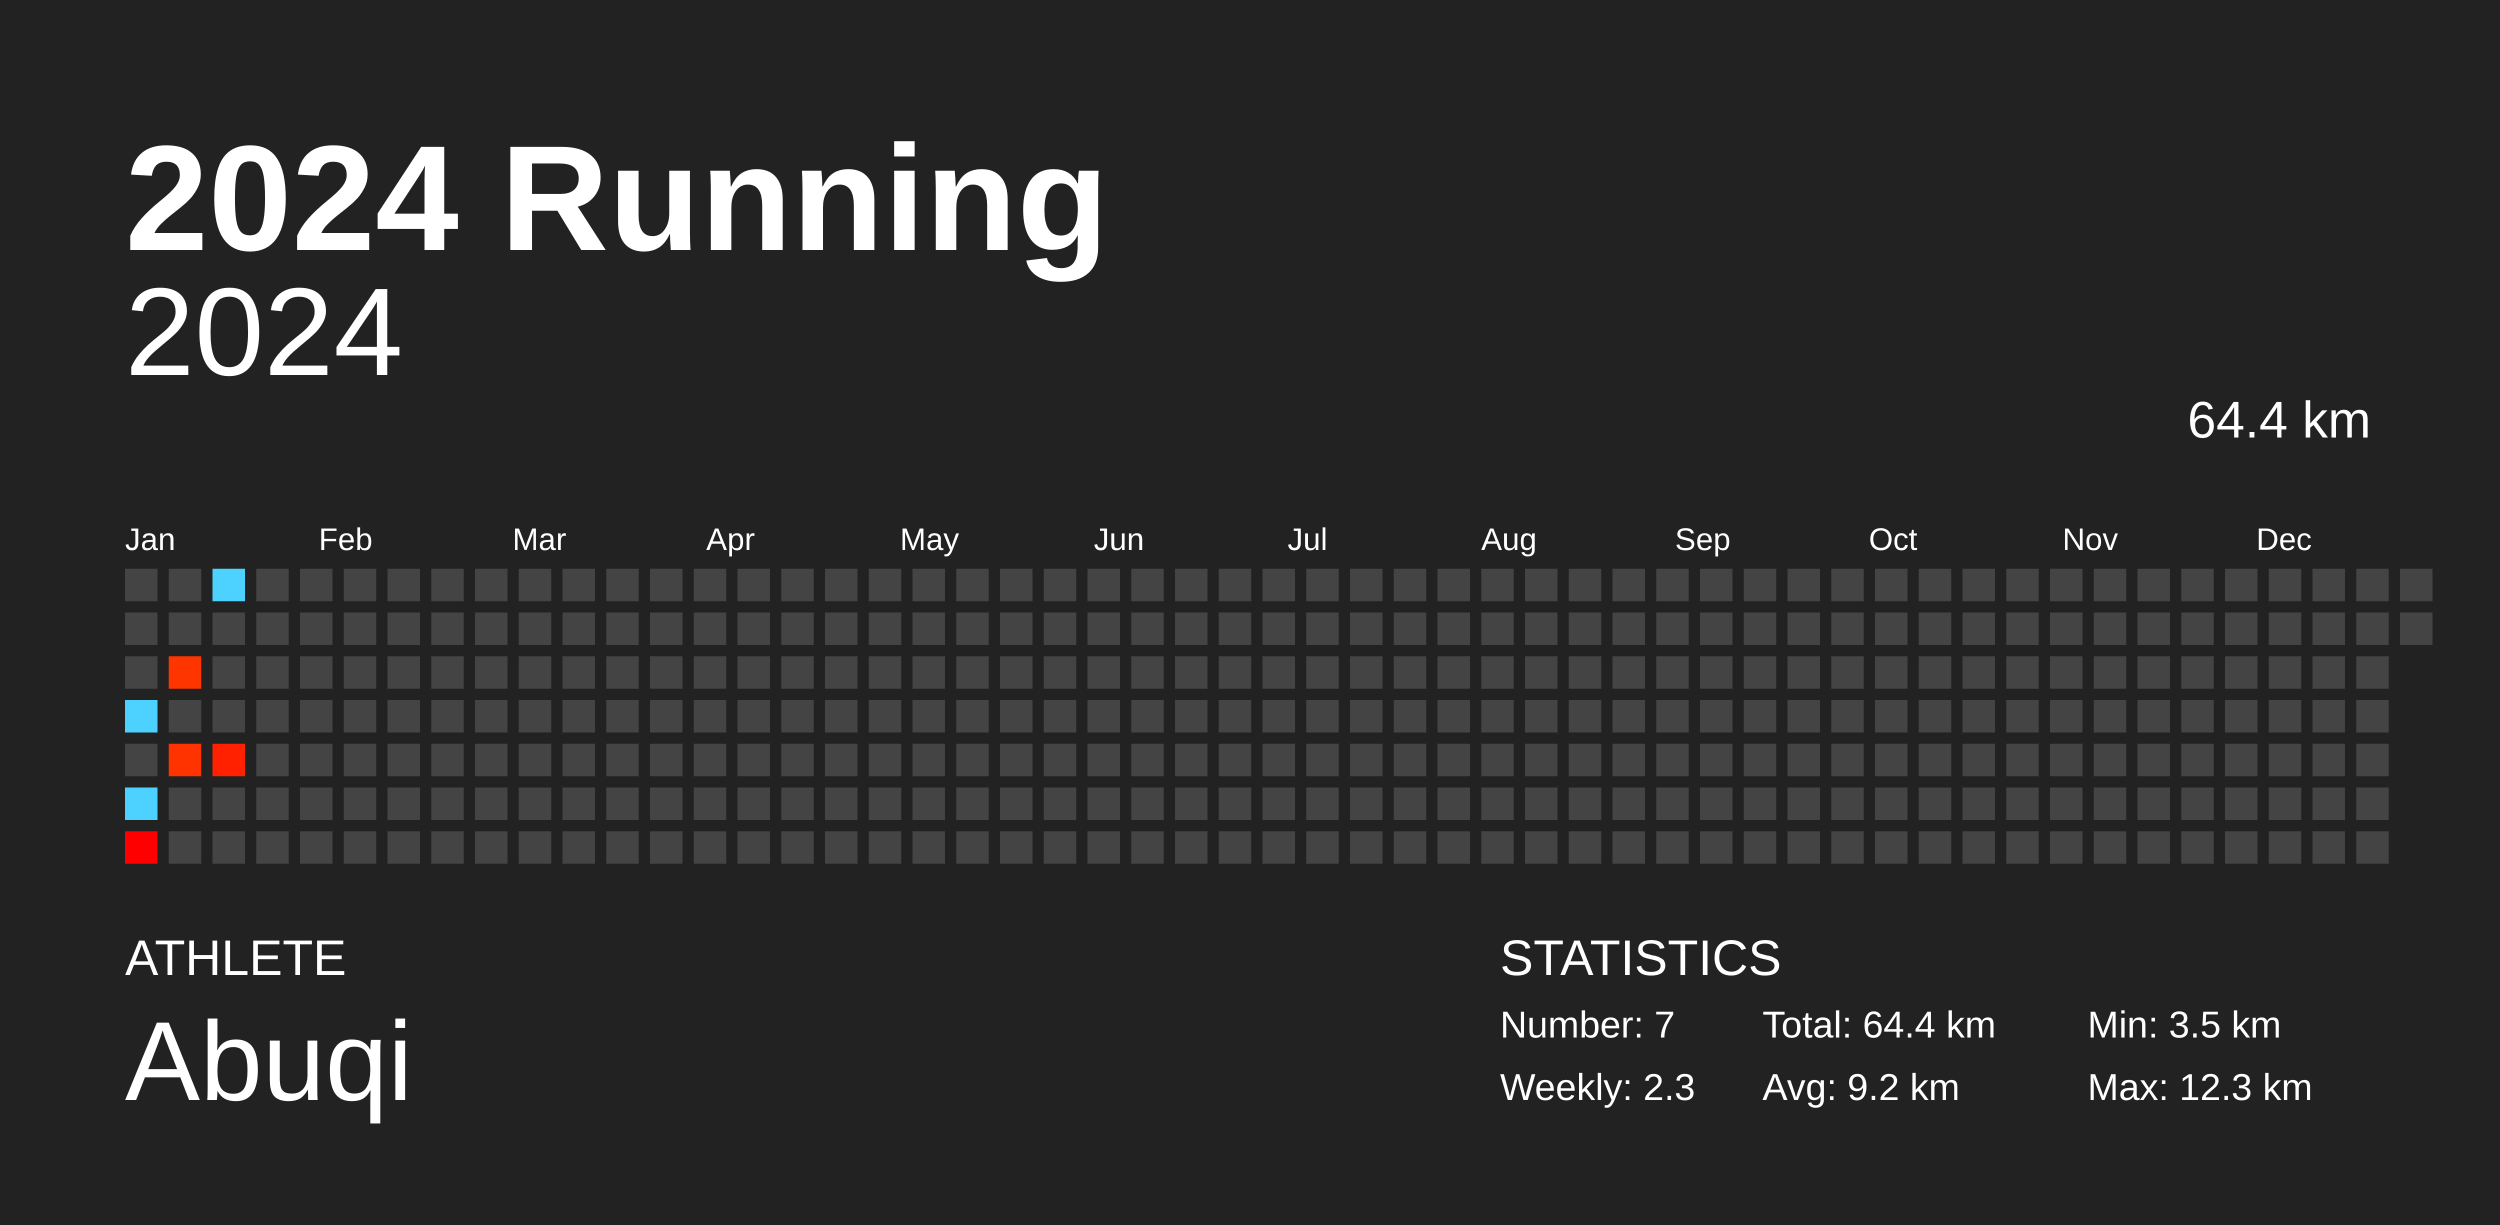
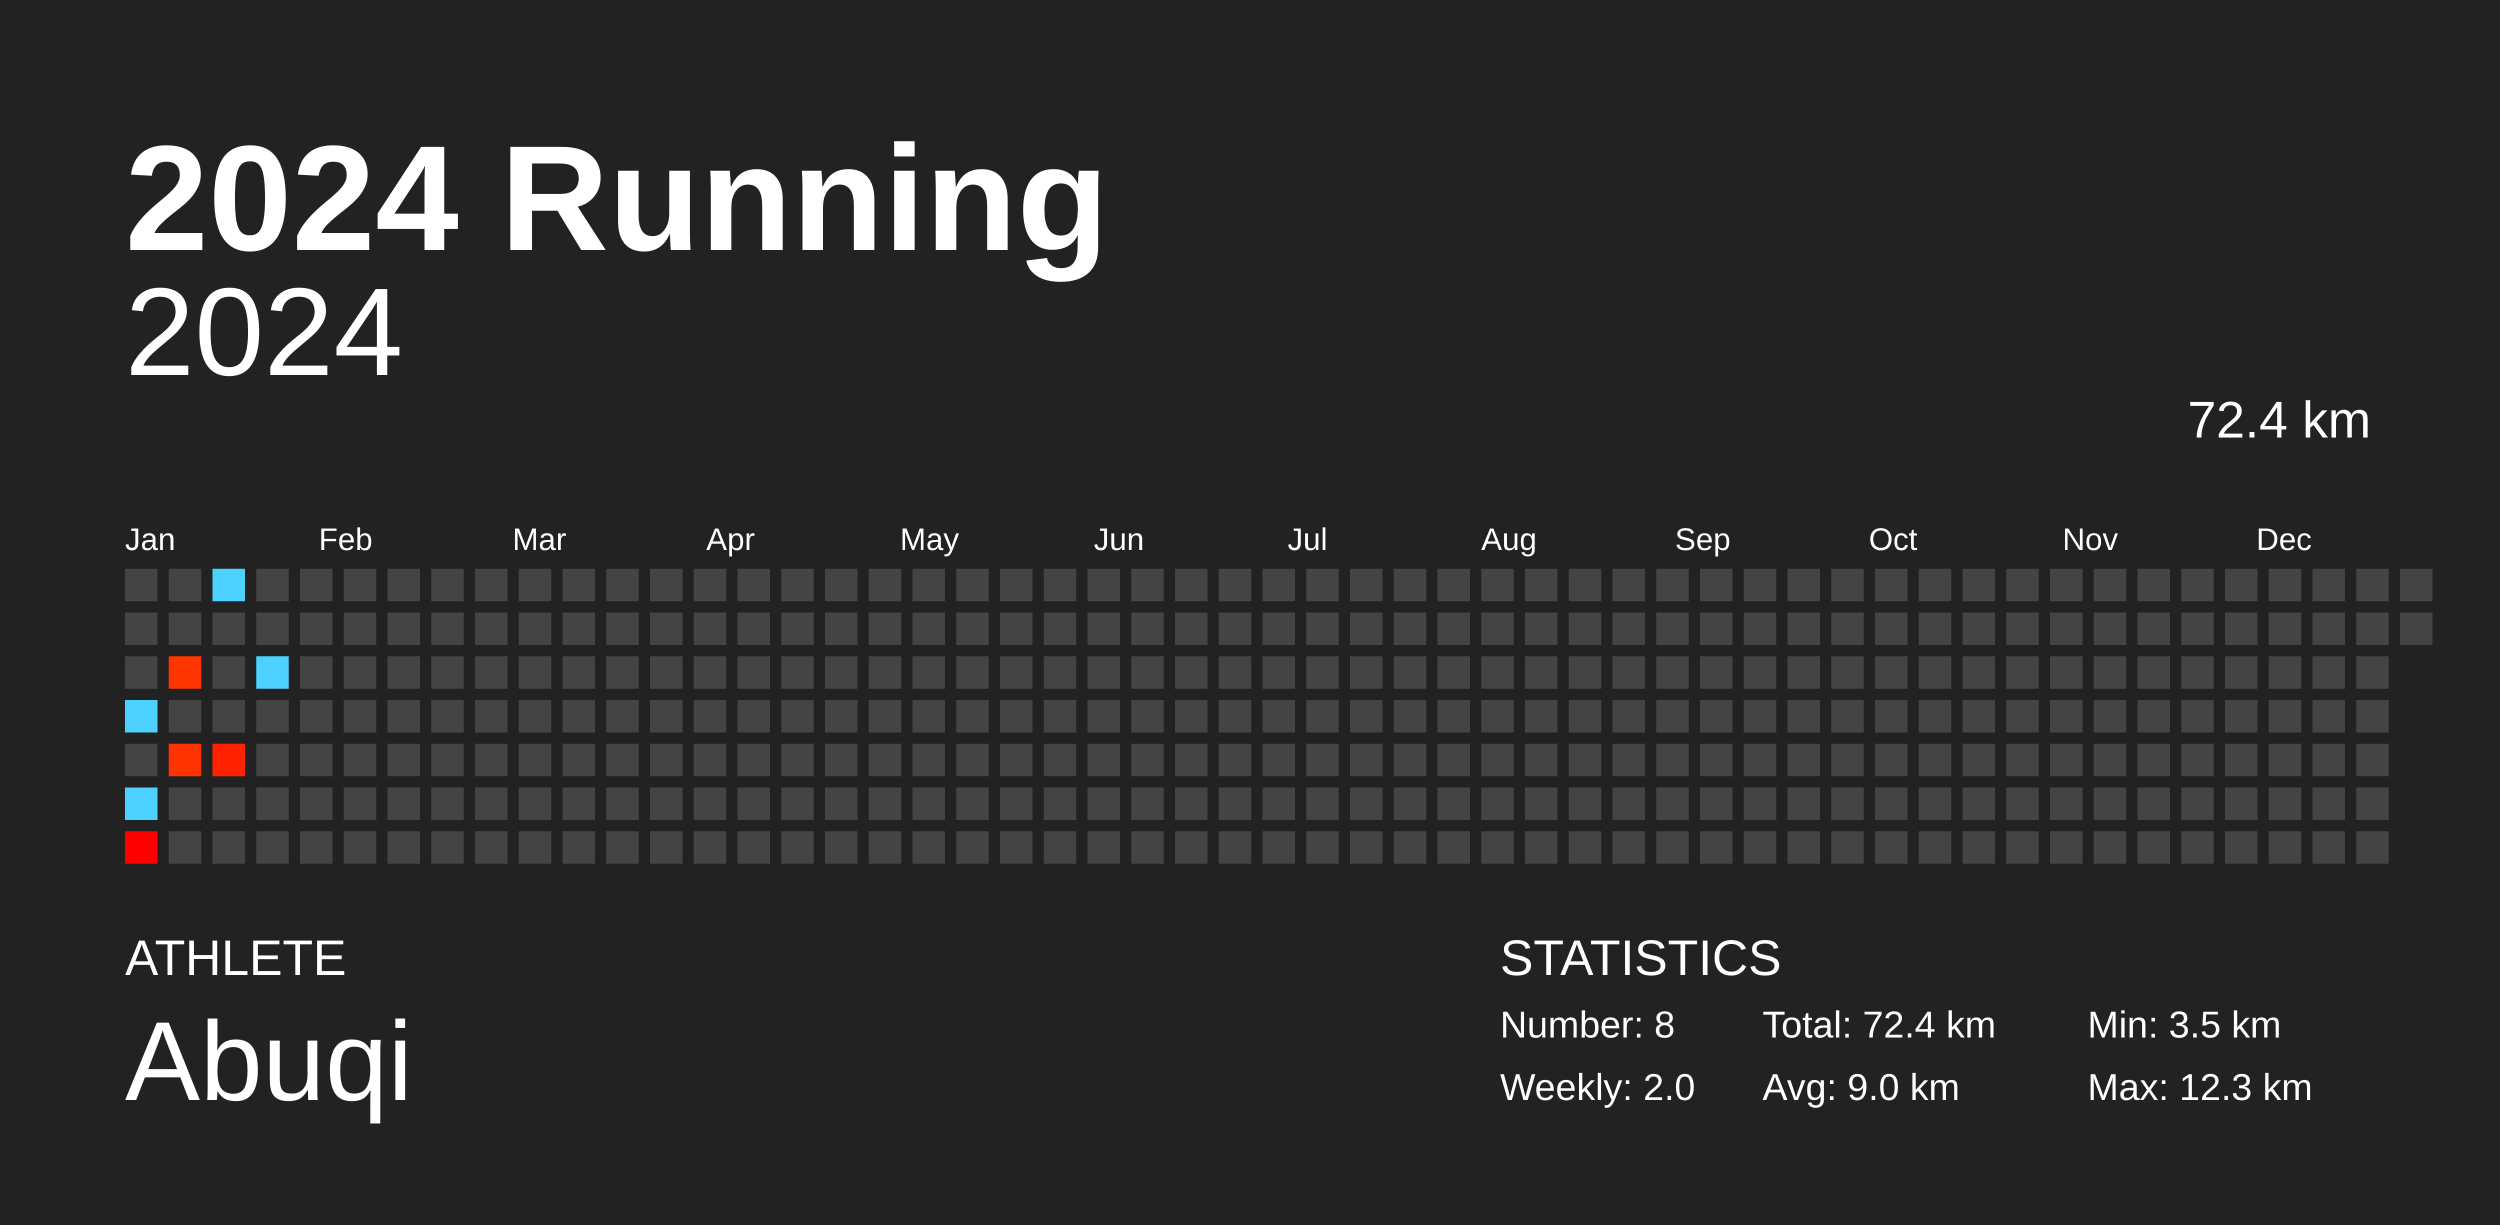
<svg xmlns="http://www.w3.org/2000/svg" baseProfile="full" height="98mm" version="1.1" viewBox="0,0,200,98" width="200mm">
  <defs />
  <rect fill="#222222" height="98" width="200" x="0" y="0" />
  <text fill="#FFFFFF" style="font-size:12px; font-family:Arial; font-weight:bold;" x="10" y="20">2024 Running</text>
  <text fill="#FFFFFF" style="font-size:4px; font-family:Arial" x="10" y="78">ATHLETE</text>
  <text fill="#FFFFFF" style="font-size:9px; font-family:Arial" x="10" y="88">Abuqi</text>
  <text fill="#FFFFFF" style="font-size:4px; font-family:Arial" x="120" y="78">STATISTICS</text>
-   <text fill="#FFFFFF" style="font-size:3px; font-family:Arial" x="120" y="83">Number: 7</text>
-   <text fill="#FFFFFF" style="font-size:3px; font-family:Arial" x="120" y="88">Weekly: 2.3</text>
-   <text fill="#FFFFFF" style="font-size:3px; font-family:Arial" x="141" y="83">Total: 64.4 km</text>
-   <text fill="#FFFFFF" style="font-size:3px; font-family:Arial" x="141" y="88">Avg: 9.2 km</text>
+   <text fill="#FFFFFF" style="font-size:3px; font-family:Arial" x="120" y="83">Number: 8</text>
+   <text fill="#FFFFFF" style="font-size:3px; font-family:Arial" x="120" y="88">Weekly: 2.0</text>
+   <text fill="#FFFFFF" style="font-size:3px; font-family:Arial" x="141" y="83">Total: 72.4 km</text>
+   <text fill="#FFFFFF" style="font-size:3px; font-family:Arial" x="141" y="88">Avg: 9.0 km</text>
  <text fill="#FFFFFF" style="font-size:3px; font-family:Arial" x="167" y="83">Min: 3.5 km</text>
  <text fill="#FFFFFF" style="font-size:3px; font-family:Arial" x="167" y="88">Max: 12.3 km</text>
  <text alignment-baseline="hanging" fill="#FFFFFF" style="font-size:10.0px; font-family:Arial;" x="10" y="30">2024</text>
-   <text alignment-baseline="hanging" fill="#FFFFFF" style="font-size:4.125px; font-family:Arial;" x="175" y="35">64.4 km</text>
+   <text alignment-baseline="hanging" fill="#FFFFFF" style="font-size:4.125px; font-family:Arial;" x="175" y="35">72.4 km</text>
  <text fill="#FFFFFF" style="font-size:2.5px; font-family:Arial" x="10.0" y="44">Jan</text>
  <text fill="#FFFFFF" style="font-size:2.5px; font-family:Arial" x="25.5" y="44">Feb</text>
  <text fill="#FFFFFF" style="font-size:2.5px; font-family:Arial" x="41.0" y="44">Mar</text>
  <text fill="#FFFFFF" style="font-size:2.5px; font-family:Arial" x="56.5" y="44">Apr</text>
  <text fill="#FFFFFF" style="font-size:2.5px; font-family:Arial" x="72.0" y="44">May</text>
  <text fill="#FFFFFF" style="font-size:2.5px; font-family:Arial" x="87.5" y="44">Jun</text>
  <text fill="#FFFFFF" style="font-size:2.5px; font-family:Arial" x="103.0" y="44">Jul</text>
  <text fill="#FFFFFF" style="font-size:2.5px; font-family:Arial" x="118.5" y="44">Aug</text>
  <text fill="#FFFFFF" style="font-size:2.5px; font-family:Arial" x="134.0" y="44">Sep</text>
  <text fill="#FFFFFF" style="font-size:2.5px; font-family:Arial" x="149.5" y="44">Oct</text>
  <text fill="#FFFFFF" style="font-size:2.5px; font-family:Arial" x="165.0" y="44">Nov</text>
  <text fill="#FFFFFF" style="font-size:2.5px; font-family:Arial" x="180.5" y="44">Dec</text>
  <rect fill="#444444" height="2.6" width="2.6" x="10.0" y="45.5" />
  <rect fill="#444444" height="2.6" width="2.6" x="10.0" y="49.0" />
  <rect fill="#444444" height="2.6" width="2.6" x="10.0" y="52.5" />
  <rect fill="#4dd2ff" height="2.6" width="2.6" x="10.0" y="56.0" />
  <rect fill="#444444" height="2.6" width="2.6" x="10.0" y="59.5" />
  <rect fill="#4dd2ff" height="2.6" width="2.6" x="10.0" y="63.0" />
  <rect fill="#ff0000" height="2.6" width="2.6" x="10.0" y="66.5" />
  <rect fill="#444444" height="2.6" width="2.6" x="13.5" y="45.5" />
  <rect fill="#444444" height="2.6" width="2.6" x="13.5" y="49.0" />
  <rect fill="#ff3500" height="2.6" width="2.6" x="13.5" y="52.5" />
  <rect fill="#444444" height="2.6" width="2.6" x="13.5" y="56.0" />
  <rect fill="#ff3300" height="2.6" width="2.6" x="13.5" y="59.5" />
  <rect fill="#444444" height="2.6" width="2.6" x="13.5" y="63.0" />
  <rect fill="#444444" height="2.6" width="2.6" x="13.5" y="66.5" />
  <rect fill="#4dd2ff" height="2.6" width="2.6" x="17.0" y="45.5" />
  <rect fill="#444444" height="2.6" width="2.6" x="17.0" y="49.0" />
  <rect fill="#444444" height="2.6" width="2.6" x="17.0" y="52.5" />
  <rect fill="#444444" height="2.6" width="2.6" x="17.0" y="56.0" />
  <rect fill="#ff2100" height="2.6" width="2.6" x="17.0" y="59.5" />
  <rect fill="#444444" height="2.6" width="2.6" x="17.0" y="63.0" />
  <rect fill="#444444" height="2.6" width="2.6" x="17.0" y="66.5" />
  <rect fill="#444444" height="2.6" width="2.6" x="20.5" y="45.5" />
  <rect fill="#444444" height="2.6" width="2.6" x="20.5" y="49.0" />
-   <rect fill="#444444" height="2.6" width="2.6" x="20.5" y="52.5" />
+   <rect fill="#4dd2ff" height="2.6" width="2.6" x="20.5" y="52.5" />
  <rect fill="#444444" height="2.6" width="2.6" x="20.5" y="56.0" />
  <rect fill="#444444" height="2.6" width="2.6" x="20.5" y="59.5" />
  <rect fill="#444444" height="2.6" width="2.6" x="20.5" y="63.0" />
  <rect fill="#444444" height="2.6" width="2.6" x="20.5" y="66.5" />
  <rect fill="#444444" height="2.6" width="2.6" x="24.0" y="45.5" />
  <rect fill="#444444" height="2.6" width="2.6" x="24.0" y="49.0" />
  <rect fill="#444444" height="2.6" width="2.6" x="24.0" y="52.5" />
  <rect fill="#444444" height="2.6" width="2.6" x="24.0" y="56.0" />
  <rect fill="#444444" height="2.6" width="2.6" x="24.0" y="59.5" />
  <rect fill="#444444" height="2.6" width="2.6" x="24.0" y="63.0" />
  <rect fill="#444444" height="2.6" width="2.6" x="24.0" y="66.5" />
  <rect fill="#444444" height="2.6" width="2.6" x="27.5" y="45.5" />
  <rect fill="#444444" height="2.6" width="2.6" x="27.5" y="49.0" />
  <rect fill="#444444" height="2.6" width="2.6" x="27.5" y="52.5" />
  <rect fill="#444444" height="2.6" width="2.6" x="27.5" y="56.0" />
  <rect fill="#444444" height="2.6" width="2.6" x="27.5" y="59.5" />
  <rect fill="#444444" height="2.6" width="2.6" x="27.5" y="63.0" />
  <rect fill="#444444" height="2.6" width="2.6" x="27.5" y="66.5" />
  <rect fill="#444444" height="2.6" width="2.6" x="31.0" y="45.5" />
  <rect fill="#444444" height="2.6" width="2.6" x="31.0" y="49.0" />
  <rect fill="#444444" height="2.6" width="2.6" x="31.0" y="52.5" />
  <rect fill="#444444" height="2.6" width="2.6" x="31.0" y="56.0" />
  <rect fill="#444444" height="2.6" width="2.6" x="31.0" y="59.5" />
  <rect fill="#444444" height="2.6" width="2.6" x="31.0" y="63.0" />
  <rect fill="#444444" height="2.6" width="2.6" x="31.0" y="66.5" />
  <rect fill="#444444" height="2.6" width="2.6" x="34.5" y="45.5" />
  <rect fill="#444444" height="2.6" width="2.6" x="34.5" y="49.0" />
  <rect fill="#444444" height="2.6" width="2.6" x="34.5" y="52.5" />
  <rect fill="#444444" height="2.6" width="2.6" x="34.5" y="56.0" />
  <rect fill="#444444" height="2.6" width="2.6" x="34.5" y="59.5" />
  <rect fill="#444444" height="2.6" width="2.6" x="34.5" y="63.0" />
  <rect fill="#444444" height="2.6" width="2.6" x="34.5" y="66.5" />
  <rect fill="#444444" height="2.6" width="2.6" x="38.0" y="45.5" />
  <rect fill="#444444" height="2.6" width="2.6" x="38.0" y="49.0" />
  <rect fill="#444444" height="2.6" width="2.6" x="38.0" y="52.5" />
  <rect fill="#444444" height="2.6" width="2.6" x="38.0" y="56.0" />
  <rect fill="#444444" height="2.6" width="2.6" x="38.0" y="59.5" />
  <rect fill="#444444" height="2.6" width="2.6" x="38.0" y="63.0" />
  <rect fill="#444444" height="2.6" width="2.6" x="38.0" y="66.5" />
  <rect fill="#444444" height="2.6" width="2.6" x="41.5" y="45.5" />
  <rect fill="#444444" height="2.6" width="2.6" x="41.5" y="49.0" />
  <rect fill="#444444" height="2.6" width="2.6" x="41.5" y="52.5" />
  <rect fill="#444444" height="2.6" width="2.6" x="41.5" y="56.0" />
  <rect fill="#444444" height="2.6" width="2.6" x="41.5" y="59.5" />
  <rect fill="#444444" height="2.6" width="2.6" x="41.5" y="63.0" />
  <rect fill="#444444" height="2.6" width="2.6" x="41.5" y="66.5" />
  <rect fill="#444444" height="2.6" width="2.6" x="45.0" y="45.5" />
  <rect fill="#444444" height="2.6" width="2.6" x="45.0" y="49.0" />
  <rect fill="#444444" height="2.6" width="2.6" x="45.0" y="52.5" />
  <rect fill="#444444" height="2.6" width="2.6" x="45.0" y="56.0" />
  <rect fill="#444444" height="2.6" width="2.6" x="45.0" y="59.5" />
  <rect fill="#444444" height="2.6" width="2.6" x="45.0" y="63.0" />
  <rect fill="#444444" height="2.6" width="2.6" x="45.0" y="66.5" />
  <rect fill="#444444" height="2.6" width="2.6" x="48.5" y="45.5" />
  <rect fill="#444444" height="2.6" width="2.6" x="48.5" y="49.0" />
  <rect fill="#444444" height="2.6" width="2.6" x="48.5" y="52.5" />
  <rect fill="#444444" height="2.6" width="2.6" x="48.5" y="56.0" />
  <rect fill="#444444" height="2.6" width="2.6" x="48.5" y="59.5" />
  <rect fill="#444444" height="2.6" width="2.6" x="48.5" y="63.0" />
  <rect fill="#444444" height="2.6" width="2.6" x="48.5" y="66.5" />
  <rect fill="#444444" height="2.6" width="2.6" x="52.0" y="45.5" />
  <rect fill="#444444" height="2.6" width="2.6" x="52.0" y="49.0" />
  <rect fill="#444444" height="2.6" width="2.6" x="52.0" y="52.5" />
  <rect fill="#444444" height="2.6" width="2.6" x="52.0" y="56.0" />
  <rect fill="#444444" height="2.6" width="2.6" x="52.0" y="59.5" />
  <rect fill="#444444" height="2.6" width="2.6" x="52.0" y="63.0" />
  <rect fill="#444444" height="2.6" width="2.6" x="52.0" y="66.5" />
  <rect fill="#444444" height="2.6" width="2.6" x="55.5" y="45.5" />
  <rect fill="#444444" height="2.6" width="2.6" x="55.5" y="49.0" />
  <rect fill="#444444" height="2.6" width="2.6" x="55.5" y="52.5" />
  <rect fill="#444444" height="2.6" width="2.6" x="55.5" y="56.0" />
  <rect fill="#444444" height="2.6" width="2.6" x="55.5" y="59.5" />
  <rect fill="#444444" height="2.6" width="2.6" x="55.5" y="63.0" />
  <rect fill="#444444" height="2.6" width="2.6" x="55.5" y="66.5" />
  <rect fill="#444444" height="2.6" width="2.6" x="59.0" y="45.5" />
  <rect fill="#444444" height="2.6" width="2.6" x="59.0" y="49.0" />
  <rect fill="#444444" height="2.6" width="2.6" x="59.0" y="52.5" />
  <rect fill="#444444" height="2.6" width="2.6" x="59.0" y="56.0" />
  <rect fill="#444444" height="2.6" width="2.6" x="59.0" y="59.5" />
  <rect fill="#444444" height="2.6" width="2.6" x="59.0" y="63.0" />
  <rect fill="#444444" height="2.6" width="2.6" x="59.0" y="66.5" />
  <rect fill="#444444" height="2.6" width="2.6" x="62.5" y="45.5" />
  <rect fill="#444444" height="2.6" width="2.6" x="62.5" y="49.0" />
  <rect fill="#444444" height="2.6" width="2.6" x="62.5" y="52.5" />
  <rect fill="#444444" height="2.6" width="2.6" x="62.5" y="56.0" />
  <rect fill="#444444" height="2.6" width="2.6" x="62.5" y="59.5" />
  <rect fill="#444444" height="2.6" width="2.6" x="62.5" y="63.0" />
  <rect fill="#444444" height="2.6" width="2.6" x="62.5" y="66.5" />
  <rect fill="#444444" height="2.6" width="2.6" x="66.0" y="45.5" />
  <rect fill="#444444" height="2.6" width="2.6" x="66.0" y="49.0" />
  <rect fill="#444444" height="2.6" width="2.6" x="66.0" y="52.5" />
  <rect fill="#444444" height="2.6" width="2.6" x="66.0" y="56.0" />
  <rect fill="#444444" height="2.6" width="2.6" x="66.0" y="59.5" />
  <rect fill="#444444" height="2.6" width="2.6" x="66.0" y="63.0" />
  <rect fill="#444444" height="2.6" width="2.6" x="66.0" y="66.5" />
  <rect fill="#444444" height="2.6" width="2.6" x="69.5" y="45.5" />
  <rect fill="#444444" height="2.6" width="2.6" x="69.5" y="49.0" />
  <rect fill="#444444" height="2.6" width="2.6" x="69.5" y="52.5" />
  <rect fill="#444444" height="2.6" width="2.6" x="69.5" y="56.0" />
  <rect fill="#444444" height="2.6" width="2.6" x="69.5" y="59.5" />
  <rect fill="#444444" height="2.6" width="2.6" x="69.5" y="63.0" />
  <rect fill="#444444" height="2.6" width="2.6" x="69.5" y="66.5" />
  <rect fill="#444444" height="2.6" width="2.6" x="73.0" y="45.5" />
  <rect fill="#444444" height="2.6" width="2.6" x="73.0" y="49.0" />
  <rect fill="#444444" height="2.6" width="2.6" x="73.0" y="52.5" />
  <rect fill="#444444" height="2.6" width="2.6" x="73.0" y="56.0" />
  <rect fill="#444444" height="2.6" width="2.6" x="73.0" y="59.5" />
  <rect fill="#444444" height="2.6" width="2.6" x="73.0" y="63.0" />
  <rect fill="#444444" height="2.6" width="2.6" x="73.0" y="66.5" />
  <rect fill="#444444" height="2.6" width="2.6" x="76.5" y="45.5" />
  <rect fill="#444444" height="2.6" width="2.6" x="76.5" y="49.0" />
  <rect fill="#444444" height="2.6" width="2.6" x="76.5" y="52.5" />
  <rect fill="#444444" height="2.6" width="2.6" x="76.5" y="56.0" />
  <rect fill="#444444" height="2.6" width="2.6" x="76.5" y="59.5" />
  <rect fill="#444444" height="2.6" width="2.6" x="76.5" y="63.0" />
  <rect fill="#444444" height="2.6" width="2.6" x="76.5" y="66.5" />
  <rect fill="#444444" height="2.6" width="2.6" x="80.0" y="45.5" />
  <rect fill="#444444" height="2.6" width="2.6" x="80.0" y="49.0" />
  <rect fill="#444444" height="2.6" width="2.6" x="80.0" y="52.5" />
  <rect fill="#444444" height="2.6" width="2.6" x="80.0" y="56.0" />
  <rect fill="#444444" height="2.6" width="2.6" x="80.0" y="59.5" />
  <rect fill="#444444" height="2.6" width="2.6" x="80.0" y="63.0" />
  <rect fill="#444444" height="2.6" width="2.6" x="80.0" y="66.5" />
  <rect fill="#444444" height="2.6" width="2.6" x="83.5" y="45.5" />
  <rect fill="#444444" height="2.6" width="2.6" x="83.5" y="49.0" />
  <rect fill="#444444" height="2.6" width="2.6" x="83.5" y="52.5" />
  <rect fill="#444444" height="2.6" width="2.6" x="83.5" y="56.0" />
  <rect fill="#444444" height="2.6" width="2.6" x="83.5" y="59.5" />
  <rect fill="#444444" height="2.6" width="2.6" x="83.5" y="63.0" />
  <rect fill="#444444" height="2.6" width="2.6" x="83.5" y="66.5" />
  <rect fill="#444444" height="2.6" width="2.6" x="87.0" y="45.5" />
  <rect fill="#444444" height="2.6" width="2.6" x="87.0" y="49.0" />
  <rect fill="#444444" height="2.6" width="2.6" x="87.0" y="52.5" />
  <rect fill="#444444" height="2.6" width="2.6" x="87.0" y="56.0" />
  <rect fill="#444444" height="2.6" width="2.6" x="87.0" y="59.5" />
  <rect fill="#444444" height="2.6" width="2.6" x="87.0" y="63.0" />
  <rect fill="#444444" height="2.6" width="2.6" x="87.0" y="66.5" />
  <rect fill="#444444" height="2.6" width="2.6" x="90.5" y="45.5" />
  <rect fill="#444444" height="2.6" width="2.6" x="90.5" y="49.0" />
  <rect fill="#444444" height="2.6" width="2.6" x="90.5" y="52.5" />
  <rect fill="#444444" height="2.6" width="2.6" x="90.5" y="56.0" />
  <rect fill="#444444" height="2.6" width="2.6" x="90.5" y="59.5" />
  <rect fill="#444444" height="2.6" width="2.6" x="90.5" y="63.0" />
  <rect fill="#444444" height="2.6" width="2.6" x="90.5" y="66.5" />
  <rect fill="#444444" height="2.6" width="2.6" x="94.0" y="45.5" />
  <rect fill="#444444" height="2.6" width="2.6" x="94.0" y="49.0" />
  <rect fill="#444444" height="2.6" width="2.6" x="94.0" y="52.5" />
  <rect fill="#444444" height="2.6" width="2.6" x="94.0" y="56.0" />
  <rect fill="#444444" height="2.6" width="2.6" x="94.0" y="59.5" />
  <rect fill="#444444" height="2.6" width="2.6" x="94.0" y="63.0" />
  <rect fill="#444444" height="2.6" width="2.6" x="94.0" y="66.5" />
  <rect fill="#444444" height="2.6" width="2.6" x="97.5" y="45.5" />
  <rect fill="#444444" height="2.6" width="2.6" x="97.5" y="49.0" />
  <rect fill="#444444" height="2.6" width="2.6" x="97.5" y="52.5" />
  <rect fill="#444444" height="2.6" width="2.6" x="97.5" y="56.0" />
  <rect fill="#444444" height="2.6" width="2.6" x="97.5" y="59.5" />
  <rect fill="#444444" height="2.6" width="2.6" x="97.5" y="63.0" />
  <rect fill="#444444" height="2.6" width="2.6" x="97.5" y="66.5" />
  <rect fill="#444444" height="2.6" width="2.6" x="101.0" y="45.5" />
  <rect fill="#444444" height="2.6" width="2.6" x="101.0" y="49.0" />
  <rect fill="#444444" height="2.6" width="2.6" x="101.0" y="52.5" />
  <rect fill="#444444" height="2.6" width="2.6" x="101.0" y="56.0" />
  <rect fill="#444444" height="2.6" width="2.6" x="101.0" y="59.5" />
  <rect fill="#444444" height="2.6" width="2.6" x="101.0" y="63.0" />
  <rect fill="#444444" height="2.6" width="2.6" x="101.0" y="66.5" />
  <rect fill="#444444" height="2.6" width="2.6" x="104.5" y="45.5" />
  <rect fill="#444444" height="2.6" width="2.6" x="104.5" y="49.0" />
  <rect fill="#444444" height="2.6" width="2.6" x="104.5" y="52.5" />
  <rect fill="#444444" height="2.6" width="2.6" x="104.5" y="56.0" />
  <rect fill="#444444" height="2.6" width="2.6" x="104.5" y="59.5" />
  <rect fill="#444444" height="2.6" width="2.6" x="104.5" y="63.0" />
  <rect fill="#444444" height="2.6" width="2.6" x="104.5" y="66.5" />
  <rect fill="#444444" height="2.6" width="2.6" x="108.0" y="45.5" />
  <rect fill="#444444" height="2.6" width="2.6" x="108.0" y="49.0" />
  <rect fill="#444444" height="2.6" width="2.6" x="108.0" y="52.5" />
  <rect fill="#444444" height="2.6" width="2.6" x="108.0" y="56.0" />
  <rect fill="#444444" height="2.6" width="2.6" x="108.0" y="59.5" />
  <rect fill="#444444" height="2.6" width="2.6" x="108.0" y="63.0" />
  <rect fill="#444444" height="2.6" width="2.6" x="108.0" y="66.5" />
  <rect fill="#444444" height="2.6" width="2.6" x="111.5" y="45.5" />
  <rect fill="#444444" height="2.6" width="2.6" x="111.5" y="49.0" />
  <rect fill="#444444" height="2.6" width="2.6" x="111.5" y="52.5" />
  <rect fill="#444444" height="2.6" width="2.6" x="111.5" y="56.0" />
  <rect fill="#444444" height="2.6" width="2.6" x="111.5" y="59.5" />
  <rect fill="#444444" height="2.6" width="2.6" x="111.5" y="63.0" />
  <rect fill="#444444" height="2.6" width="2.6" x="111.5" y="66.5" />
  <rect fill="#444444" height="2.6" width="2.6" x="115.0" y="45.5" />
  <rect fill="#444444" height="2.6" width="2.6" x="115.0" y="49.0" />
  <rect fill="#444444" height="2.6" width="2.6" x="115.0" y="52.5" />
  <rect fill="#444444" height="2.6" width="2.6" x="115.0" y="56.0" />
  <rect fill="#444444" height="2.6" width="2.6" x="115.0" y="59.5" />
  <rect fill="#444444" height="2.6" width="2.6" x="115.0" y="63.0" />
  <rect fill="#444444" height="2.6" width="2.6" x="115.0" y="66.5" />
  <rect fill="#444444" height="2.6" width="2.6" x="118.5" y="45.5" />
  <rect fill="#444444" height="2.6" width="2.6" x="118.5" y="49.0" />
  <rect fill="#444444" height="2.6" width="2.6" x="118.5" y="52.5" />
  <rect fill="#444444" height="2.6" width="2.6" x="118.5" y="56.0" />
  <rect fill="#444444" height="2.6" width="2.6" x="118.5" y="59.5" />
  <rect fill="#444444" height="2.6" width="2.6" x="118.5" y="63.0" />
  <rect fill="#444444" height="2.6" width="2.6" x="118.5" y="66.5" />
  <rect fill="#444444" height="2.6" width="2.6" x="122.0" y="45.5" />
  <rect fill="#444444" height="2.6" width="2.6" x="122.0" y="49.0" />
  <rect fill="#444444" height="2.6" width="2.6" x="122.0" y="52.5" />
  <rect fill="#444444" height="2.6" width="2.6" x="122.0" y="56.0" />
  <rect fill="#444444" height="2.6" width="2.6" x="122.0" y="59.5" />
  <rect fill="#444444" height="2.6" width="2.6" x="122.0" y="63.0" />
  <rect fill="#444444" height="2.6" width="2.6" x="122.0" y="66.5" />
  <rect fill="#444444" height="2.6" width="2.6" x="125.5" y="45.5" />
  <rect fill="#444444" height="2.6" width="2.6" x="125.5" y="49.0" />
  <rect fill="#444444" height="2.6" width="2.6" x="125.5" y="52.5" />
  <rect fill="#444444" height="2.6" width="2.6" x="125.5" y="56.0" />
  <rect fill="#444444" height="2.6" width="2.6" x="125.5" y="59.5" />
  <rect fill="#444444" height="2.6" width="2.6" x="125.5" y="63.0" />
  <rect fill="#444444" height="2.6" width="2.6" x="125.5" y="66.5" />
  <rect fill="#444444" height="2.6" width="2.6" x="129.0" y="45.5" />
  <rect fill="#444444" height="2.6" width="2.6" x="129.0" y="49.0" />
  <rect fill="#444444" height="2.6" width="2.6" x="129.0" y="52.5" />
  <rect fill="#444444" height="2.6" width="2.6" x="129.0" y="56.0" />
  <rect fill="#444444" height="2.6" width="2.6" x="129.0" y="59.5" />
  <rect fill="#444444" height="2.6" width="2.6" x="129.0" y="63.0" />
  <rect fill="#444444" height="2.6" width="2.6" x="129.0" y="66.5" />
  <rect fill="#444444" height="2.6" width="2.6" x="132.5" y="45.5" />
  <rect fill="#444444" height="2.6" width="2.6" x="132.5" y="49.0" />
  <rect fill="#444444" height="2.6" width="2.6" x="132.5" y="52.5" />
  <rect fill="#444444" height="2.6" width="2.6" x="132.5" y="56.0" />
  <rect fill="#444444" height="2.6" width="2.6" x="132.5" y="59.5" />
  <rect fill="#444444" height="2.6" width="2.6" x="132.5" y="63.0" />
  <rect fill="#444444" height="2.6" width="2.6" x="132.5" y="66.5" />
  <rect fill="#444444" height="2.6" width="2.6" x="136.0" y="45.5" />
  <rect fill="#444444" height="2.6" width="2.6" x="136.0" y="49.0" />
  <rect fill="#444444" height="2.6" width="2.6" x="136.0" y="52.5" />
  <rect fill="#444444" height="2.6" width="2.6" x="136.0" y="56.0" />
  <rect fill="#444444" height="2.6" width="2.6" x="136.0" y="59.5" />
  <rect fill="#444444" height="2.6" width="2.6" x="136.0" y="63.0" />
  <rect fill="#444444" height="2.6" width="2.6" x="136.0" y="66.5" />
  <rect fill="#444444" height="2.6" width="2.6" x="139.5" y="45.5" />
  <rect fill="#444444" height="2.6" width="2.6" x="139.5" y="49.0" />
  <rect fill="#444444" height="2.6" width="2.6" x="139.5" y="52.5" />
  <rect fill="#444444" height="2.6" width="2.6" x="139.5" y="56.0" />
  <rect fill="#444444" height="2.6" width="2.6" x="139.5" y="59.5" />
  <rect fill="#444444" height="2.6" width="2.6" x="139.5" y="63.0" />
  <rect fill="#444444" height="2.6" width="2.6" x="139.5" y="66.5" />
  <rect fill="#444444" height="2.6" width="2.6" x="143.0" y="45.5" />
  <rect fill="#444444" height="2.6" width="2.6" x="143.0" y="49.0" />
  <rect fill="#444444" height="2.6" width="2.6" x="143.0" y="52.5" />
  <rect fill="#444444" height="2.6" width="2.6" x="143.0" y="56.0" />
  <rect fill="#444444" height="2.6" width="2.6" x="143.0" y="59.5" />
  <rect fill="#444444" height="2.6" width="2.6" x="143.0" y="63.0" />
  <rect fill="#444444" height="2.6" width="2.6" x="143.0" y="66.5" />
  <rect fill="#444444" height="2.6" width="2.6" x="146.5" y="45.5" />
  <rect fill="#444444" height="2.6" width="2.6" x="146.5" y="49.0" />
  <rect fill="#444444" height="2.6" width="2.6" x="146.5" y="52.5" />
  <rect fill="#444444" height="2.6" width="2.6" x="146.5" y="56.0" />
  <rect fill="#444444" height="2.6" width="2.6" x="146.5" y="59.5" />
  <rect fill="#444444" height="2.6" width="2.6" x="146.5" y="63.0" />
  <rect fill="#444444" height="2.6" width="2.6" x="146.5" y="66.5" />
  <rect fill="#444444" height="2.6" width="2.6" x="150.0" y="45.5" />
  <rect fill="#444444" height="2.6" width="2.6" x="150.0" y="49.0" />
  <rect fill="#444444" height="2.6" width="2.6" x="150.0" y="52.5" />
  <rect fill="#444444" height="2.6" width="2.6" x="150.0" y="56.0" />
  <rect fill="#444444" height="2.6" width="2.6" x="150.0" y="59.5" />
  <rect fill="#444444" height="2.6" width="2.6" x="150.0" y="63.0" />
  <rect fill="#444444" height="2.6" width="2.6" x="150.0" y="66.5" />
  <rect fill="#444444" height="2.6" width="2.6" x="153.5" y="45.5" />
  <rect fill="#444444" height="2.6" width="2.6" x="153.5" y="49.0" />
  <rect fill="#444444" height="2.6" width="2.6" x="153.5" y="52.5" />
  <rect fill="#444444" height="2.6" width="2.6" x="153.5" y="56.0" />
  <rect fill="#444444" height="2.6" width="2.6" x="153.5" y="59.5" />
  <rect fill="#444444" height="2.6" width="2.6" x="153.5" y="63.0" />
  <rect fill="#444444" height="2.6" width="2.6" x="153.5" y="66.5" />
  <rect fill="#444444" height="2.6" width="2.6" x="157.0" y="45.5" />
  <rect fill="#444444" height="2.6" width="2.6" x="157.0" y="49.0" />
  <rect fill="#444444" height="2.6" width="2.6" x="157.0" y="52.5" />
  <rect fill="#444444" height="2.6" width="2.6" x="157.0" y="56.0" />
  <rect fill="#444444" height="2.6" width="2.6" x="157.0" y="59.5" />
  <rect fill="#444444" height="2.6" width="2.6" x="157.0" y="63.0" />
  <rect fill="#444444" height="2.6" width="2.6" x="157.0" y="66.5" />
  <rect fill="#444444" height="2.6" width="2.6" x="160.5" y="45.5" />
  <rect fill="#444444" height="2.6" width="2.6" x="160.5" y="49.0" />
  <rect fill="#444444" height="2.6" width="2.6" x="160.5" y="52.5" />
  <rect fill="#444444" height="2.6" width="2.6" x="160.5" y="56.0" />
  <rect fill="#444444" height="2.6" width="2.6" x="160.5" y="59.5" />
  <rect fill="#444444" height="2.6" width="2.6" x="160.5" y="63.0" />
  <rect fill="#444444" height="2.6" width="2.6" x="160.5" y="66.5" />
  <rect fill="#444444" height="2.6" width="2.6" x="164.0" y="45.5" />
  <rect fill="#444444" height="2.6" width="2.6" x="164.0" y="49.0" />
  <rect fill="#444444" height="2.6" width="2.6" x="164.0" y="52.5" />
  <rect fill="#444444" height="2.6" width="2.6" x="164.0" y="56.0" />
  <rect fill="#444444" height="2.6" width="2.6" x="164.0" y="59.5" />
  <rect fill="#444444" height="2.6" width="2.6" x="164.0" y="63.0" />
  <rect fill="#444444" height="2.6" width="2.6" x="164.0" y="66.5" />
  <rect fill="#444444" height="2.6" width="2.6" x="167.5" y="45.5" />
  <rect fill="#444444" height="2.6" width="2.6" x="167.5" y="49.0" />
  <rect fill="#444444" height="2.6" width="2.6" x="167.5" y="52.5" />
  <rect fill="#444444" height="2.6" width="2.6" x="167.5" y="56.0" />
  <rect fill="#444444" height="2.6" width="2.6" x="167.5" y="59.5" />
  <rect fill="#444444" height="2.6" width="2.6" x="167.5" y="63.0" />
  <rect fill="#444444" height="2.6" width="2.6" x="167.5" y="66.5" />
  <rect fill="#444444" height="2.6" width="2.6" x="171.0" y="45.5" />
  <rect fill="#444444" height="2.6" width="2.6" x="171.0" y="49.0" />
  <rect fill="#444444" height="2.6" width="2.6" x="171.0" y="52.5" />
  <rect fill="#444444" height="2.6" width="2.6" x="171.0" y="56.0" />
  <rect fill="#444444" height="2.6" width="2.6" x="171.0" y="59.5" />
  <rect fill="#444444" height="2.6" width="2.6" x="171.0" y="63.0" />
  <rect fill="#444444" height="2.6" width="2.6" x="171.0" y="66.5" />
  <rect fill="#444444" height="2.6" width="2.6" x="174.5" y="45.5" />
  <rect fill="#444444" height="2.6" width="2.6" x="174.5" y="49.0" />
  <rect fill="#444444" height="2.6" width="2.6" x="174.5" y="52.5" />
  <rect fill="#444444" height="2.6" width="2.6" x="174.5" y="56.0" />
  <rect fill="#444444" height="2.6" width="2.6" x="174.5" y="59.5" />
  <rect fill="#444444" height="2.6" width="2.6" x="174.5" y="63.0" />
  <rect fill="#444444" height="2.6" width="2.6" x="174.5" y="66.5" />
  <rect fill="#444444" height="2.6" width="2.6" x="178.0" y="45.5" />
  <rect fill="#444444" height="2.6" width="2.6" x="178.0" y="49.0" />
  <rect fill="#444444" height="2.6" width="2.6" x="178.0" y="52.5" />
  <rect fill="#444444" height="2.6" width="2.6" x="178.0" y="56.0" />
  <rect fill="#444444" height="2.6" width="2.6" x="178.0" y="59.5" />
  <rect fill="#444444" height="2.6" width="2.6" x="178.0" y="63.0" />
  <rect fill="#444444" height="2.6" width="2.6" x="178.0" y="66.5" />
  <rect fill="#444444" height="2.6" width="2.6" x="181.5" y="45.5" />
  <rect fill="#444444" height="2.6" width="2.6" x="181.5" y="49.0" />
  <rect fill="#444444" height="2.6" width="2.6" x="181.5" y="52.5" />
  <rect fill="#444444" height="2.6" width="2.6" x="181.5" y="56.0" />
  <rect fill="#444444" height="2.6" width="2.6" x="181.5" y="59.5" />
  <rect fill="#444444" height="2.6" width="2.6" x="181.5" y="63.0" />
  <rect fill="#444444" height="2.6" width="2.6" x="181.5" y="66.5" />
  <rect fill="#444444" height="2.6" width="2.6" x="185.0" y="45.5" />
  <rect fill="#444444" height="2.6" width="2.6" x="185.0" y="49.0" />
  <rect fill="#444444" height="2.6" width="2.6" x="185.0" y="52.5" />
  <rect fill="#444444" height="2.6" width="2.6" x="185.0" y="56.0" />
  <rect fill="#444444" height="2.6" width="2.6" x="185.0" y="59.5" />
  <rect fill="#444444" height="2.6" width="2.6" x="185.0" y="63.0" />
  <rect fill="#444444" height="2.6" width="2.6" x="185.0" y="66.5" />
  <rect fill="#444444" height="2.6" width="2.6" x="188.5" y="45.5" />
  <rect fill="#444444" height="2.6" width="2.6" x="188.5" y="49.0" />
  <rect fill="#444444" height="2.6" width="2.6" x="188.5" y="52.5" />
  <rect fill="#444444" height="2.6" width="2.6" x="188.5" y="56.0" />
  <rect fill="#444444" height="2.6" width="2.6" x="188.5" y="59.5" />
  <rect fill="#444444" height="2.6" width="2.6" x="188.5" y="63.0" />
  <rect fill="#444444" height="2.6" width="2.6" x="188.5" y="66.5" />
  <rect fill="#444444" height="2.6" width="2.6" x="192.0" y="45.5" />
  <rect fill="#444444" height="2.6" width="2.6" x="192.0" y="49.0" />
</svg>
